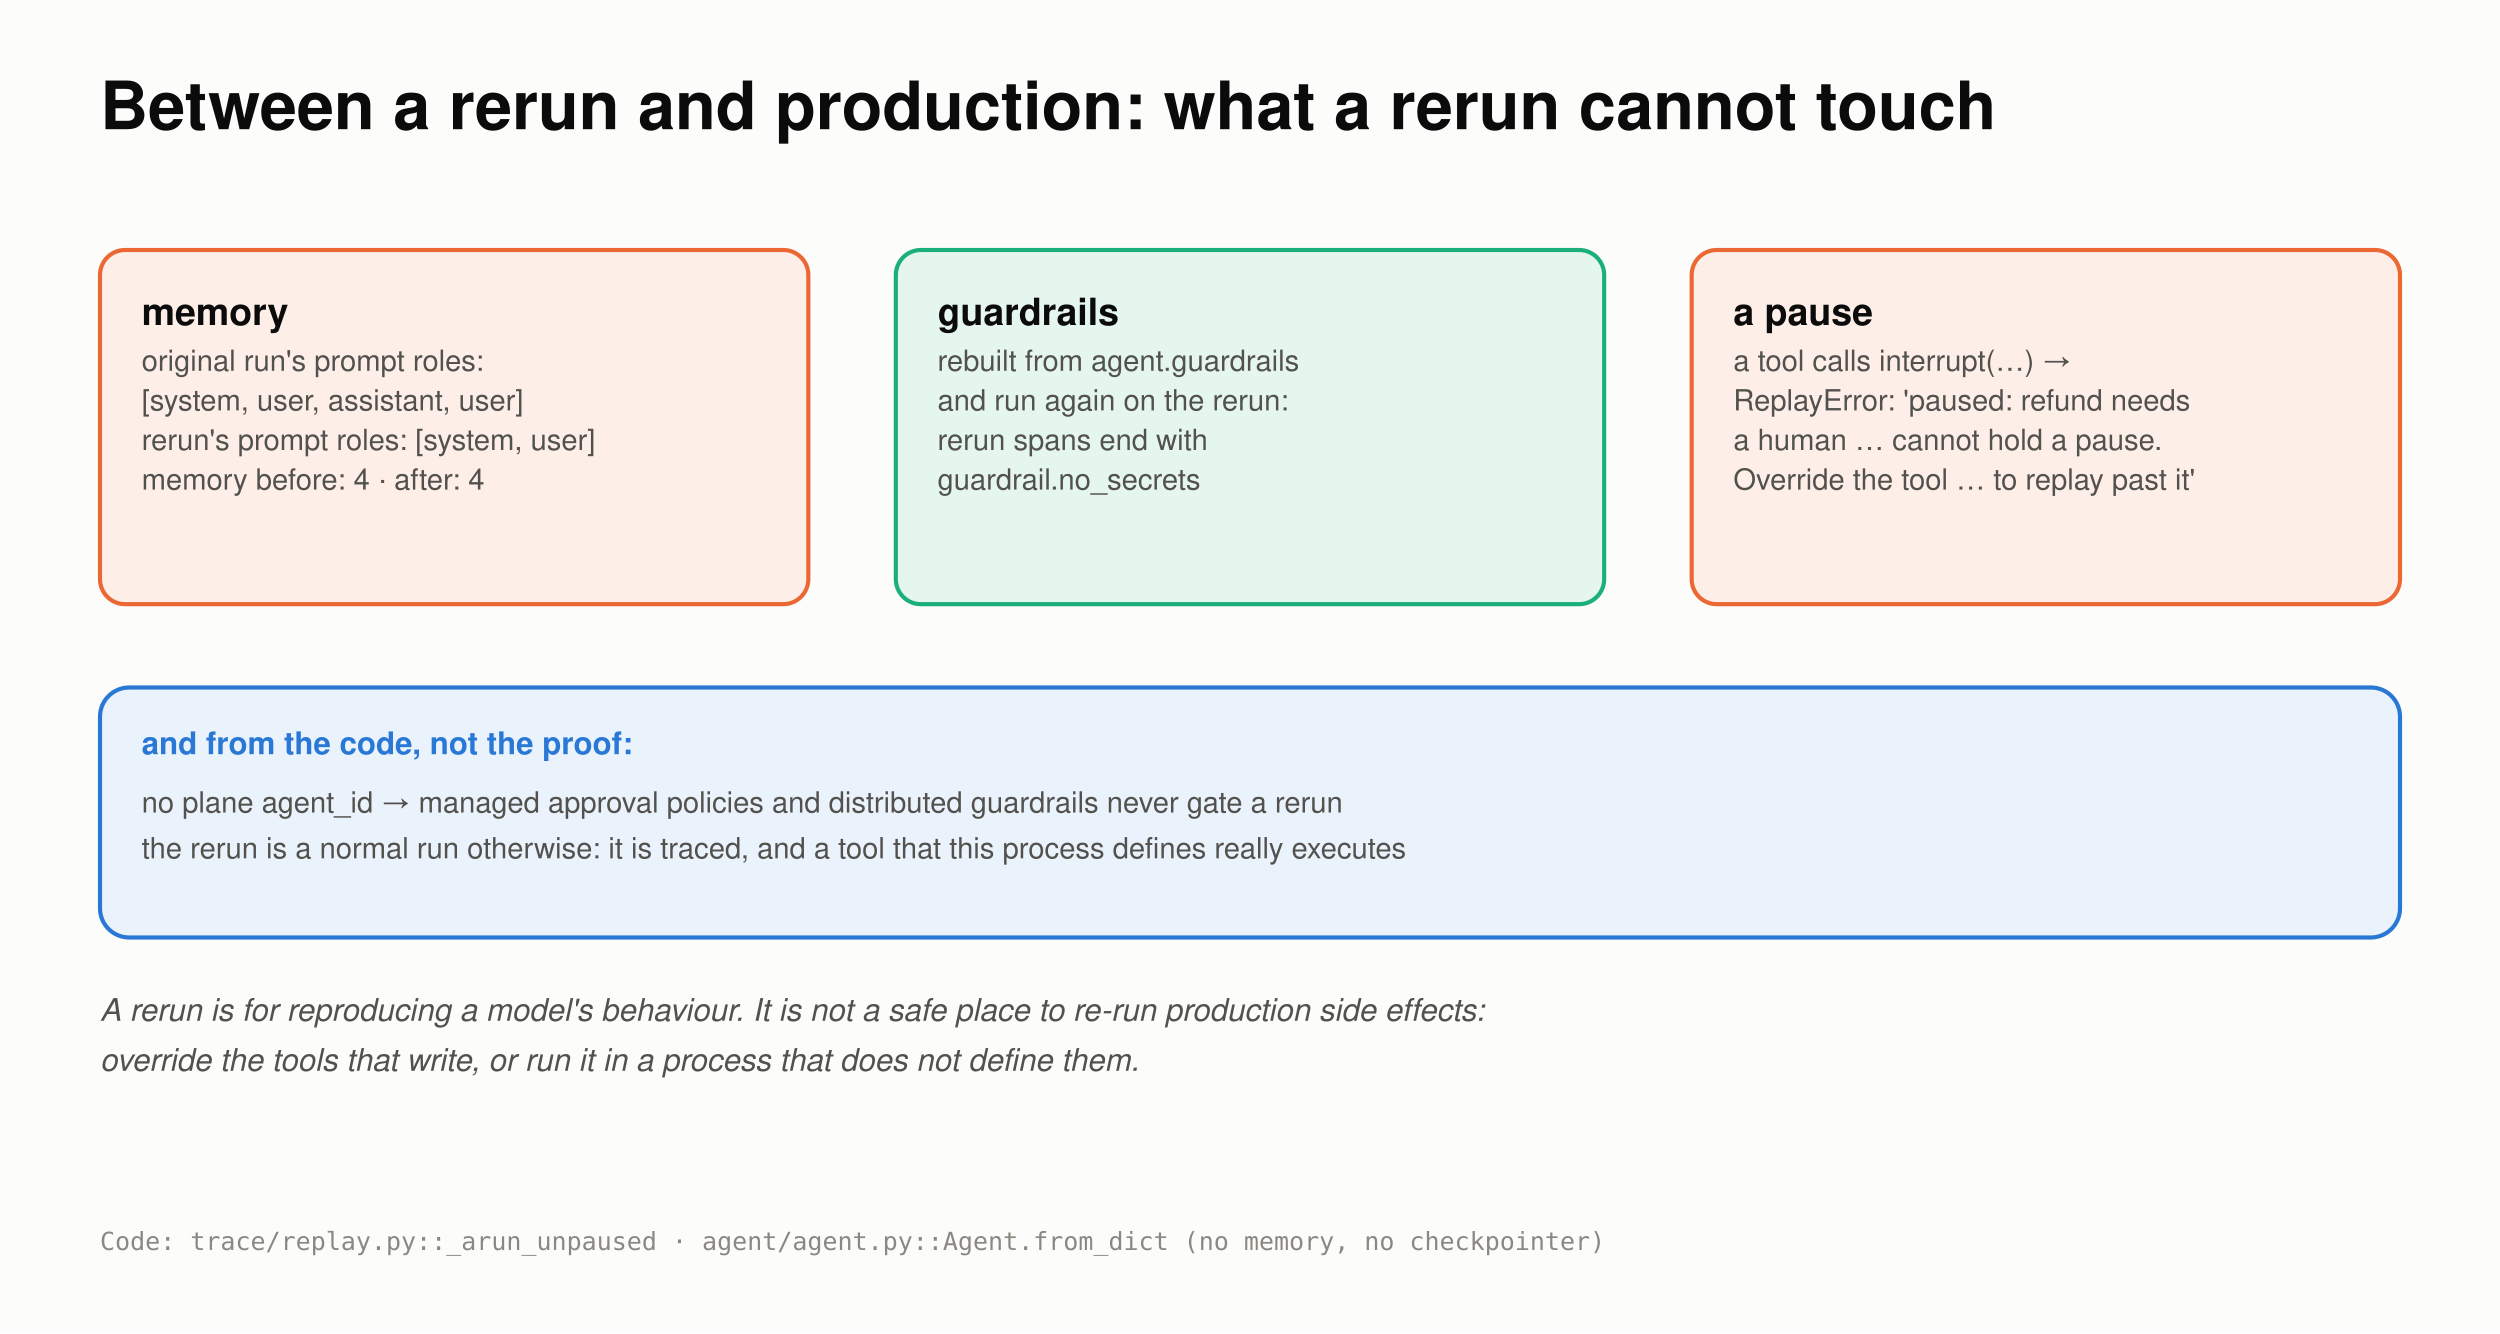
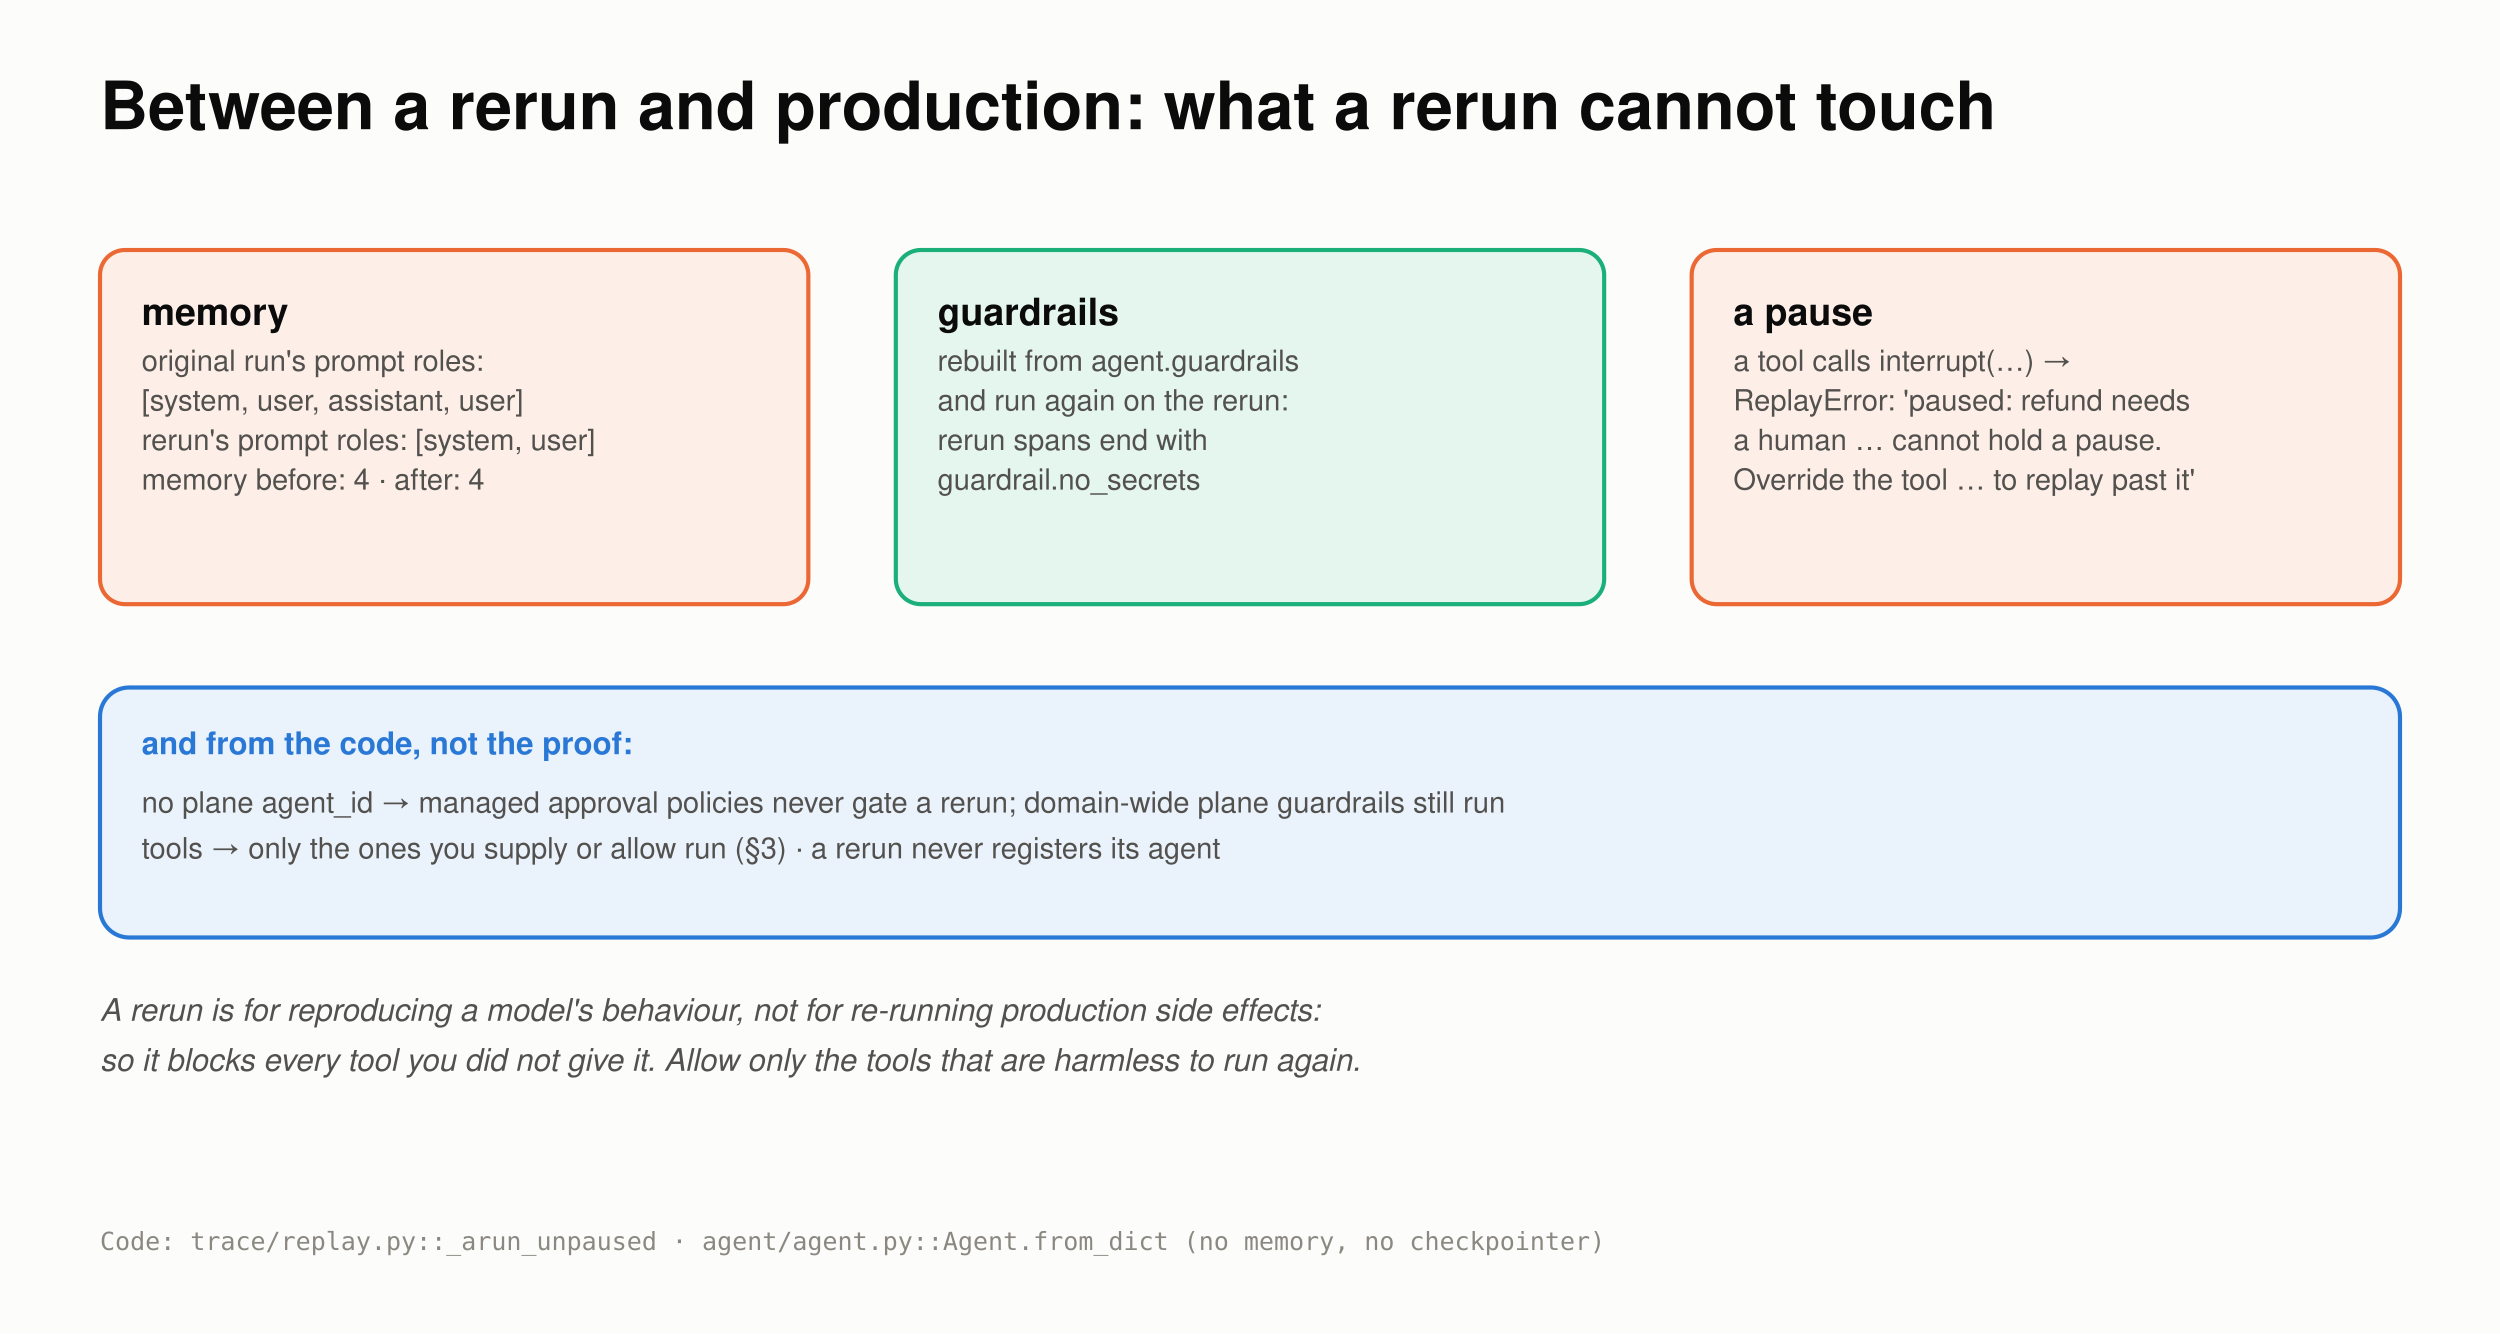
- <svg xmlns="http://www.w3.org/2000/svg" viewBox="0 0 1200 640" width="1200" height="640" role="img" aria-label="Between a rerun and production: the rebuilt agent has no memory, so its first prompt is system plus user and the original's memory is untouched; its guardrails are rebuilt and run again; it has no checkpointer, so a tool that calls interrupt ends the rerun with a ReplayError naming what paused; it has no plane agent_id, so managed policies never gate it.">
+ <svg xmlns="http://www.w3.org/2000/svg" viewBox="0 0 1200 640" width="1200" height="640" role="img" aria-label="Between a rerun and production: the rebuilt agent has no memory, so its first prompt is system plus user and the original's memory is untouched; its guardrails are rebuilt and run again; it has no checkpointer, so a tool that calls interrupt ends the rerun with a ReplayError naming what paused; it has no plane agent_id, so managed approval policies never gate it, while domain-wide plane guardrails still run at the edge.">
  <rect x="0" y="0" width="1200" height="640" rx="0" fill="#fcfcfb" stroke="none" stroke-width="2" />
  <text x="48" y="62" font-family="-apple-system, 'Helvetica Neue', Helvetica, Arial, sans-serif" font-size="32" font-weight="700" fill="#0b0b0b" text-anchor="start">Between a rerun and production: what a rerun cannot touch</text>
  <rect x="48" y="120" width="340" height="170" rx="12" fill="#fdefe8" stroke="#eb6834" stroke-width="2" />
  <text x="68" y="156" font-family="-apple-system, 'Helvetica Neue', Helvetica, Arial, sans-serif" font-size="18" font-weight="700" fill="#0b0b0b" text-anchor="start">memory</text>
  <text x="68" y="178" font-family="-apple-system, 'Helvetica Neue', Helvetica, Arial, sans-serif" font-size="14" font-weight="400" fill="#52514e" text-anchor="start">original run's prompt roles:</text>
  <text x="68" y="197" font-family="-apple-system, 'Helvetica Neue', Helvetica, Arial, sans-serif" font-size="14" font-weight="400" fill="#52514e" text-anchor="start">[system, user, assistant, user]</text>
  <text x="68" y="216" font-family="-apple-system, 'Helvetica Neue', Helvetica, Arial, sans-serif" font-size="14" font-weight="400" fill="#52514e" text-anchor="start">rerun's prompt roles: [system, user]</text>
  <text x="68" y="235" font-family="-apple-system, 'Helvetica Neue', Helvetica, Arial, sans-serif" font-size="14" font-weight="400" fill="#52514e" text-anchor="start">memory before: 4 · after: 4</text>
  <rect x="430" y="120" width="340" height="170" rx="12" fill="#e5f6ef" stroke="#1baf7a" stroke-width="2" />
  <text x="450" y="156" font-family="-apple-system, 'Helvetica Neue', Helvetica, Arial, sans-serif" font-size="18" font-weight="700" fill="#0b0b0b" text-anchor="start">guardrails</text>
  <text x="450" y="178" font-family="-apple-system, 'Helvetica Neue', Helvetica, Arial, sans-serif" font-size="14" font-weight="400" fill="#52514e" text-anchor="start">rebuilt from agent.guardrails</text>
  <text x="450" y="197" font-family="-apple-system, 'Helvetica Neue', Helvetica, Arial, sans-serif" font-size="14" font-weight="400" fill="#52514e" text-anchor="start">and run again on the rerun:</text>
  <text x="450" y="216" font-family="-apple-system, 'Helvetica Neue', Helvetica, Arial, sans-serif" font-size="14" font-weight="400" fill="#52514e" text-anchor="start">rerun spans end with</text>
  <text x="450" y="235" font-family="-apple-system, 'Helvetica Neue', Helvetica, Arial, sans-serif" font-size="14" font-weight="400" fill="#52514e" text-anchor="start">guardrail.no_secrets</text>
  <rect x="812" y="120" width="340" height="170" rx="12" fill="#fdefe8" stroke="#eb6834" stroke-width="2" />
  <text x="832" y="156" font-family="-apple-system, 'Helvetica Neue', Helvetica, Arial, sans-serif" font-size="18" font-weight="700" fill="#0b0b0b" text-anchor="start">a pause</text>
  <text x="832" y="178" font-family="-apple-system, 'Helvetica Neue', Helvetica, Arial, sans-serif" font-size="14" font-weight="400" fill="#52514e" text-anchor="start">a tool calls interrupt(…) →</text>
  <text x="832" y="197" font-family="-apple-system, 'Helvetica Neue', Helvetica, Arial, sans-serif" font-size="14" font-weight="400" fill="#52514e" text-anchor="start">ReplayError: 'paused: refund needs</text>
  <text x="832" y="216" font-family="-apple-system, 'Helvetica Neue', Helvetica, Arial, sans-serif" font-size="14" font-weight="400" fill="#52514e" text-anchor="start">a human … cannot hold a pause.</text>
  <text x="832" y="235" font-family="-apple-system, 'Helvetica Neue', Helvetica, Arial, sans-serif" font-size="14" font-weight="400" fill="#52514e" text-anchor="start">Override the tool … to replay past it'</text>
  <rect x="48" y="330" width="1104" height="120" rx="14" fill="#eaf2fc" stroke="#2a78d6" stroke-width="2" />
  <text x="68" y="362" font-family="-apple-system, 'Helvetica Neue', Helvetica, Arial, sans-serif" font-size="15" font-weight="700" fill="#2a78d6" text-anchor="start">and from the code, not the proof:</text>
-   <text x="68" y="390" font-family="-apple-system, 'Helvetica Neue', Helvetica, Arial, sans-serif" font-size="14" font-weight="400" fill="#52514e" text-anchor="start">no plane agent_id   → managed approval policies and distributed guardrails never gate a rerun</text>
-   <text x="68" y="412" font-family="-apple-system, 'Helvetica Neue', Helvetica, Arial, sans-serif" font-size="14" font-weight="400" fill="#52514e" text-anchor="start">the rerun is a normal run otherwise: it is traced, and a tool that this process defines really executes</text>
-   <text x="48" y="490" font-family="-apple-system, 'Helvetica Neue', Helvetica, Arial, sans-serif" font-size="15" font-weight="400" fill="#52514e" text-anchor="start" font-style="italic">A rerun is for reproducing a model's behaviour. It is not a safe place to re-run production side effects:</text>
-   <text x="48" y="514" font-family="-apple-system, 'Helvetica Neue', Helvetica, Arial, sans-serif" font-size="15" font-weight="400" fill="#52514e" text-anchor="start" font-style="italic">override the tools that write, or run it in a process that does not define them.</text>
+   <text x="68" y="390" font-family="-apple-system, 'Helvetica Neue', Helvetica, Arial, sans-serif" font-size="14" font-weight="400" fill="#52514e" text-anchor="start">no plane agent_id → managed approval policies never gate a rerun; domain-wide plane guardrails still run</text>
+   <text x="68" y="412" font-family="-apple-system, 'Helvetica Neue', Helvetica, Arial, sans-serif" font-size="14" font-weight="400" fill="#52514e" text-anchor="start">tools → only the ones you supply or allow run (§3) · a rerun never registers its agent</text>
+   <text x="48" y="490" font-family="-apple-system, 'Helvetica Neue', Helvetica, Arial, sans-serif" font-size="15" font-weight="400" fill="#52514e" text-anchor="start" font-style="italic">A rerun is for reproducing a model's behaviour, not for re-running production side effects:</text>
+   <text x="48" y="514" font-family="-apple-system, 'Helvetica Neue', Helvetica, Arial, sans-serif" font-size="15" font-weight="400" fill="#52514e" text-anchor="start" font-style="italic">so it blocks every tool you did not give it. Allow only the tools that are harmless to run again.</text>
  <text x="48" y="600" font-family="'SF Mono', Menlo, Consolas, monospace" font-size="12" font-weight="400" fill="#8a8880" text-anchor="start">Code: trace/replay.py::_arun_unpaused · agent/agent.py::Agent.from_dict (no memory, no checkpointer)</text>
</svg>
